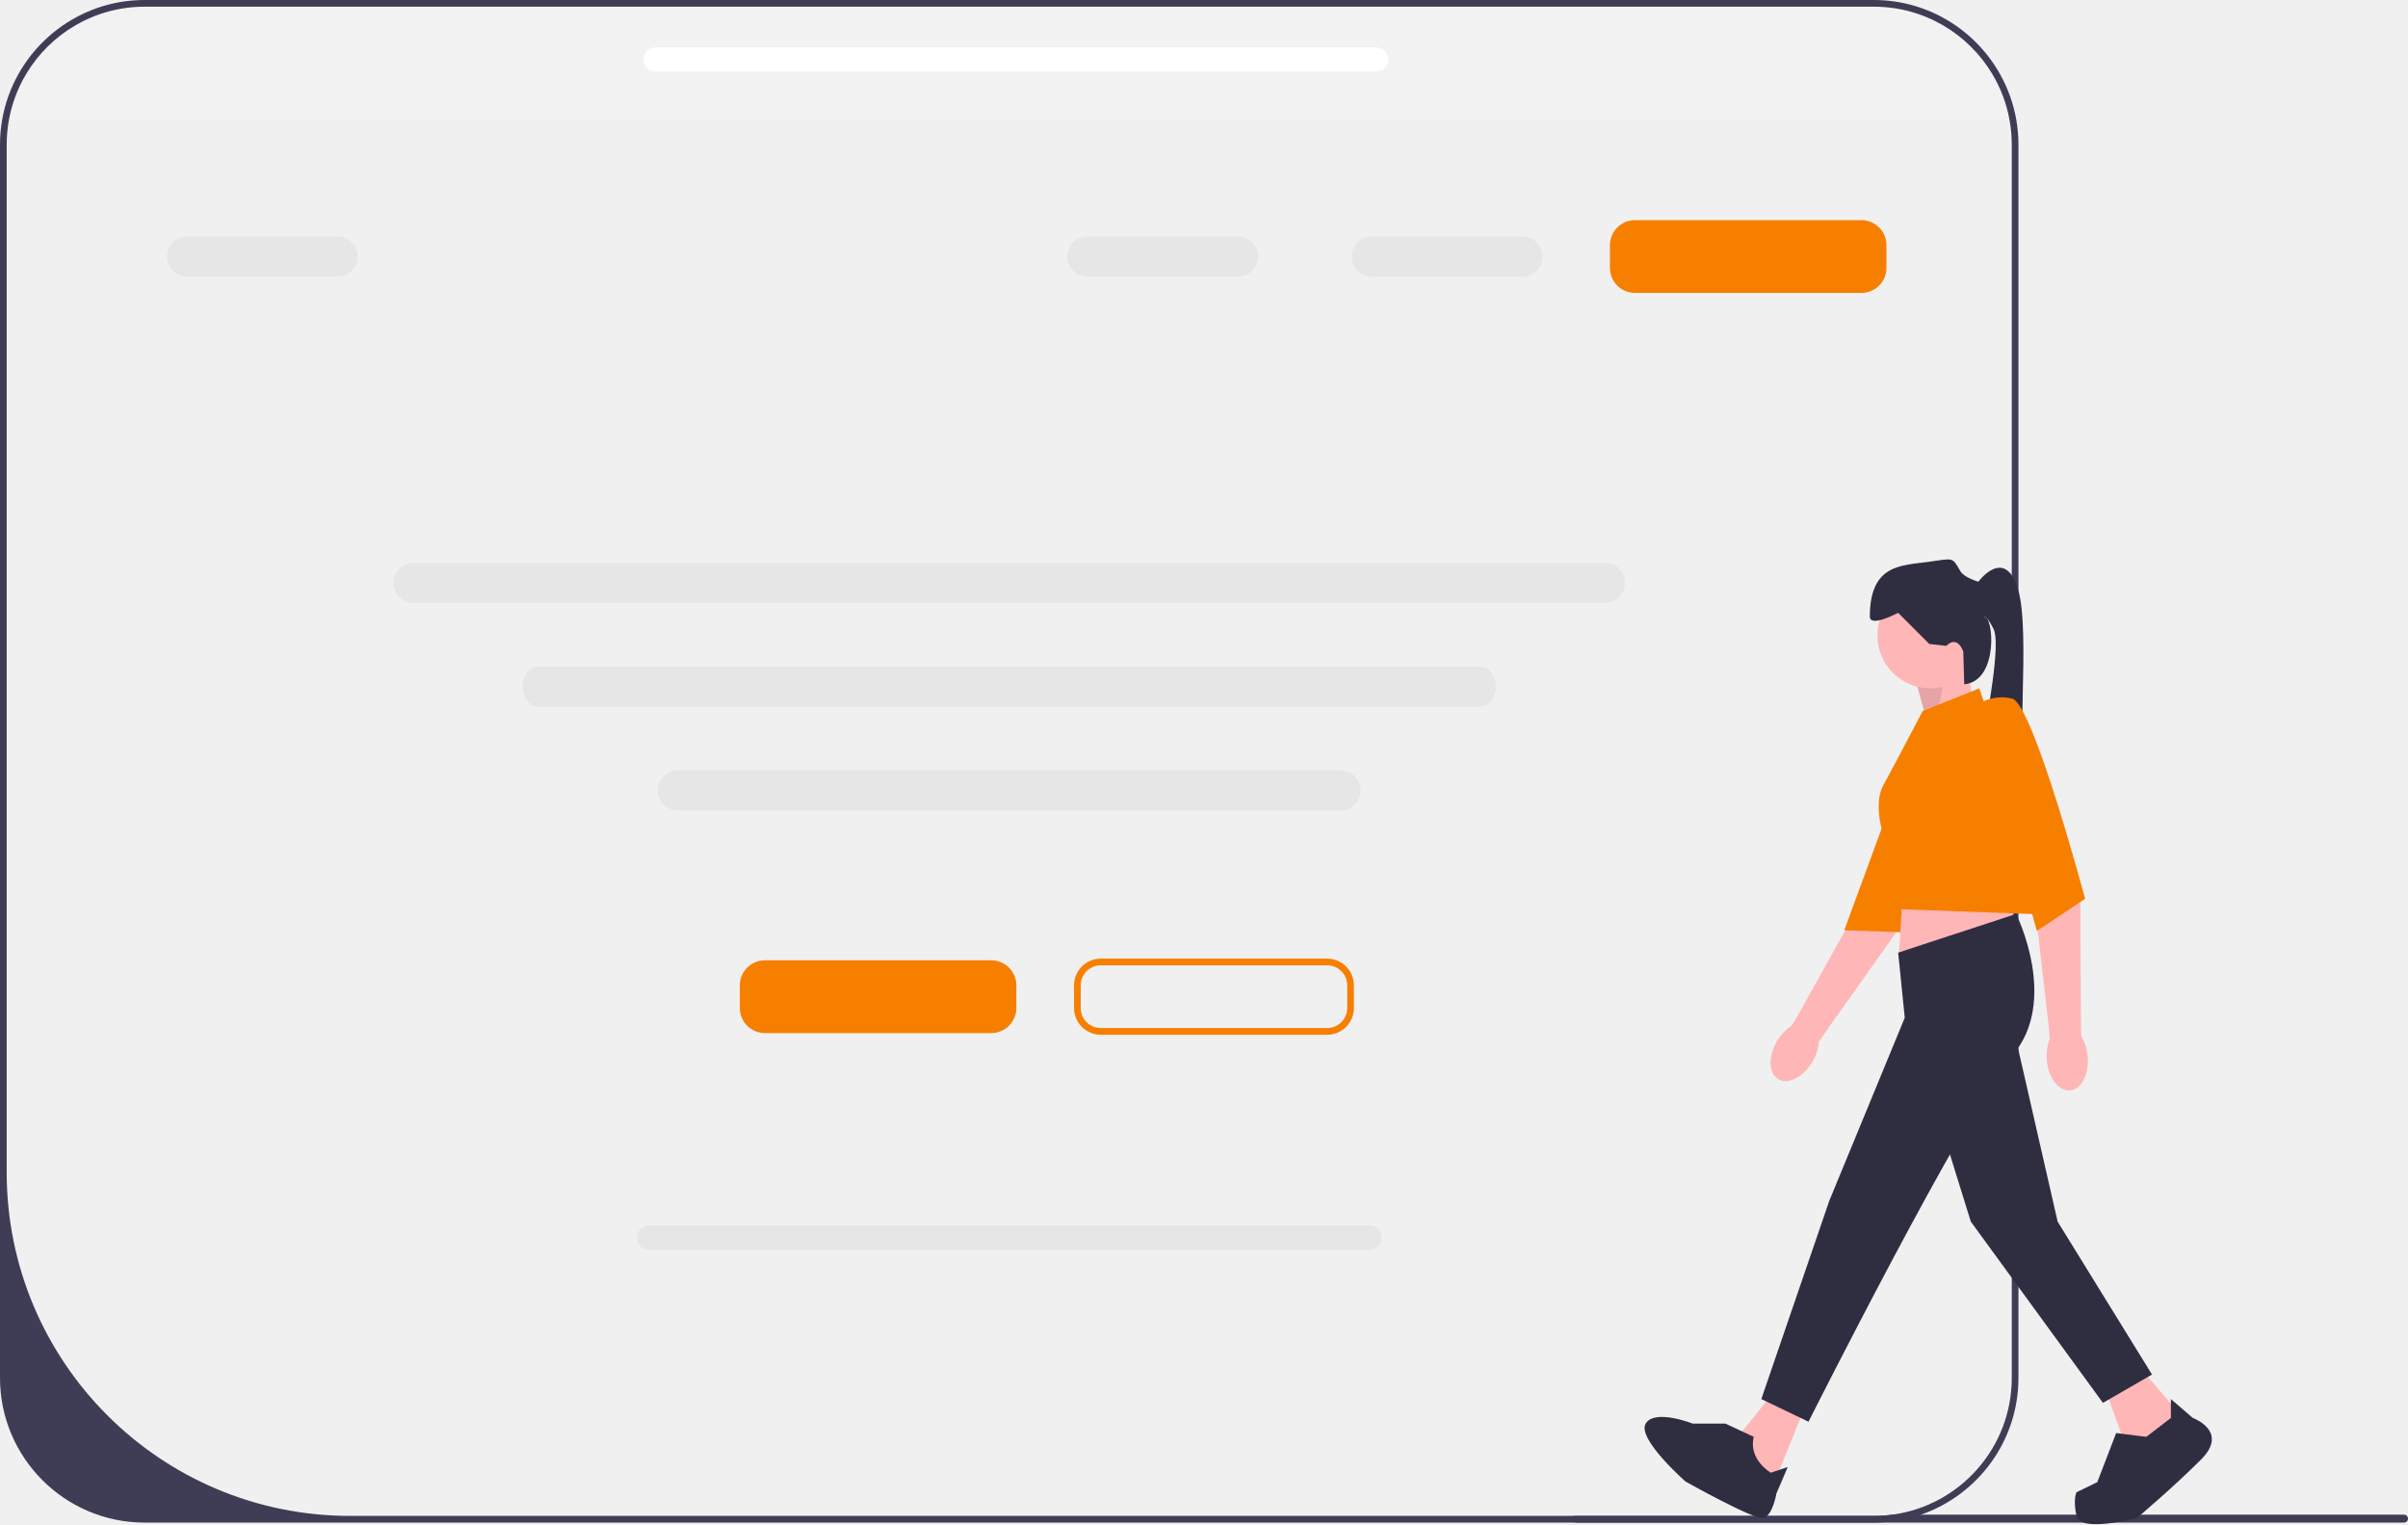
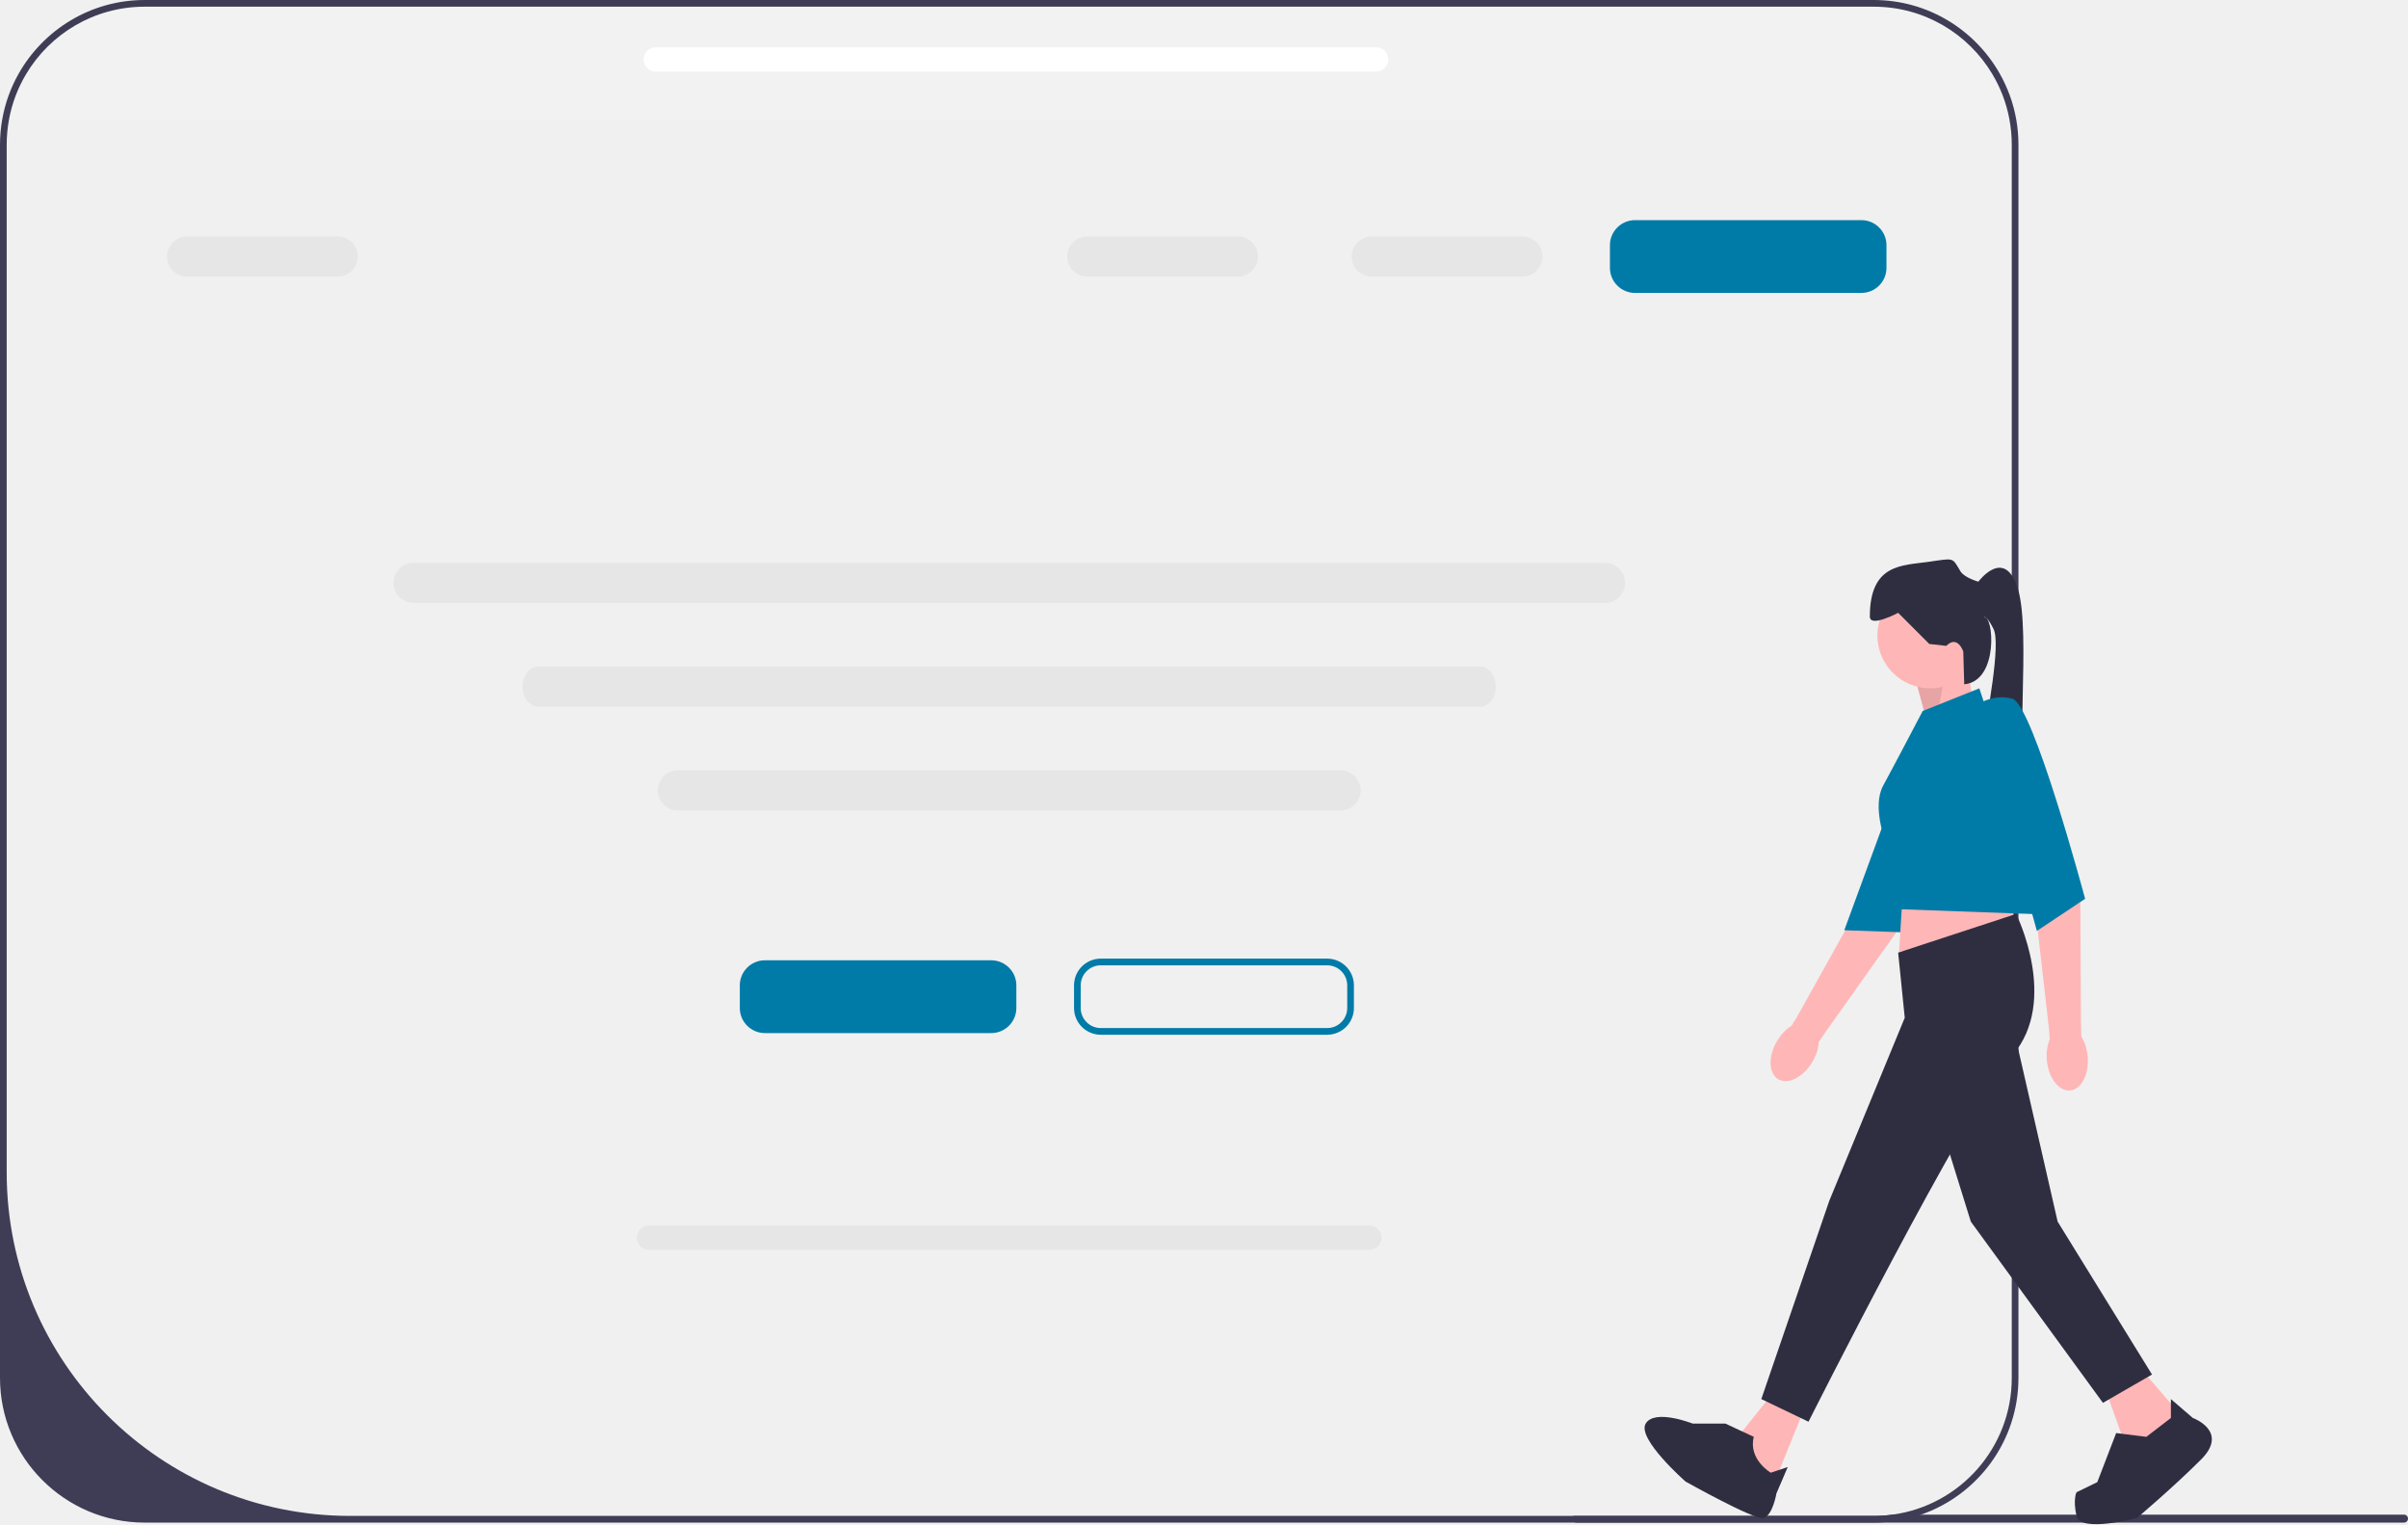
<svg xmlns="http://www.w3.org/2000/svg" width="719.53" height="455.365" viewBox="0 0 719.53 455.365">
  <path d="M602.46,35.65H.67c.85-4.82,2.51-9.38,4.83-13.51C12.91,8.94,27.04,0,43.23,0H559.9c16.18,0,30.32,8.94,37.72,22.14,2.32,4.13,3.99,8.69,4.84,13.51Z" fill="#f2f2f2" />
  <path d="M719.53,453.7c0,.66-.53,1.19-1.19,1.19h-247.29c-.66,0-1.19-.53-1.19-1.19,0-.32,.12-.6,.32-.81h89.72c1.91,0,3.78-.13,5.62-.38h152.82c.66,0,1.19,.53,1.19,1.19Z" fill="#3f3d56" />
  <path d="M442.218,211.14H160.905c-2.614,0-4.741-2.691-4.741-6s2.127-6,4.741-6H442.218c2.614,0,4.741,2.691,4.741,6s-2.127,6-4.741,6Z" fill="#e6e6e6" />
  <path d="M602.46,35.65c-.85-4.82-2.52-9.38-4.84-13.51-7.4-13.2-21.54-22.14-37.72-22.14H43.23C27.04,0,12.91,8.94,5.5,22.14c-2.32,4.13-3.98,8.69-4.83,13.51-.44,2.46-.67,4.99-.67,7.58V411.66c0,23.84,19.39,43.23,43.23,43.23H559.9c4.94,0,9.7-.84,14.13-2.38,16.92-5.86,29.1-21.96,29.1-40.85V43.23c0-2.58-.23-5.12-.67-7.58Zm-1.33,376.01c0,20.86-15.5,38.11-35.61,40.85-1.84,.25-3.71,.38-5.62,.38H104.64c-56.69,0-102.64-45.96-102.64-102.65V43.23c0-2.59,.24-5.12,.7-7.58,.9-4.86,2.65-9.41,5.1-13.51C14.99,10.08,28.17,2,43.23,2H559.9c15.06,0,28.24,8.08,35.43,20.14,2.45,4.1,4.2,8.65,5.1,13.51,.46,2.46,.7,4.99,.7,7.58V411.66Z" fill="#3f3d56" />
  <g>
    <polygon points="575.926 216.08 572.542 203.672 587.77 198.032 589.462 209.312 575.926 216.08" fill="#ffb6b6" />
    <polygon points="575.926 216.08 572.542 203.672 581.51 199.889 578.724 214.517 575.926 216.08" isolation="isolate" opacity=".1" />
    <g>
      <path d="M531.349,322.417c-2.909-1.73-3.062-6.838-.343-11.409,1.19-2.001,2.734-3.567,4.337-4.55l1.597-2.609,20.202-36.216s8.843-34.156,12.443-38.286c3.6-4.13,8.806-3.157,8.806-3.157l4.617,4.101-16.479,48.377-20.336,28.638-2.725,3.985c-.099,1.878-.739,3.982-1.93,5.983-2.719,4.571-7.282,6.873-10.19,5.142v0Z" fill="#ffb6b6" />
-       <path d="M575.093,212.535s6.426-.248,10.48,4.743-17.185,61.249-17.185,61.249l-17.3-.612,24.005-65.379h0Z" fill="#f77f00" />
+       <path d="M575.093,212.535s6.426-.248,10.48,4.743-17.185,61.249-17.185,61.249l-17.3-.612,24.005-65.379h0Z" fill="#007BA7" />
    </g>
    <circle cx="576.772" cy="189.854" r="15.792" fill="#ffb6b6" />
    <polygon points="539.831 419.114 529.115 445.621 522.912 439.417 520.656 427.573 529.679 416.294 539.831 419.114" fill="#ffb6b6" />
    <polygon points="640.22 409.526 650.936 421.934 645.86 432.085 634.58 430.393 628.941 414.602 640.22 409.526" fill="#ffb6b6" />
    <polygon points="568.876 261.48 567.466 284.322 602.433 278.118 600.177 264.018 568.876 261.48" fill="#ffb6b6" />
    <path d="M567.184,284.604l35.249-11.562s12.972,25.943-1.128,42.299-60.91,109.413-60.91,109.413l-14.1-6.768,20.303-59.218,22.559-54.706-1.974-19.457h0Z" fill="#2f2e41" />
    <polygon points="601.305 305.753 614.841 364.971 643.04 410.654 628.377 419.114 588.898 364.971 575.926 323.236 601.305 305.753" fill="#2f2e41" />
    <path d="M515.58,425.318h-9.768s-11.397-4.512-14.069,0,11.918,17.308,11.918,17.308c0,0,20.378,11.455,23.198,10.891s3.948-7.332,3.948-7.332l3.384-7.896-5.076,1.692s-6.768-3.948-5.076-10.716l-8.46-3.948h0Z" fill="#2f2e41" />
    <path d="M648.68,423.626v-5.64l6.557,5.64s10.927,3.948,2.467,12.408c-8.46,8.46-19.175,17.483-19.175,17.483,0,0-16.919,4.512-18.047-.564s0-7.13,0-7.13l6.204-3.022,5.64-14.664,9.024,1.128,7.332-5.64,0-0Z" fill="#2f2e41" />
    <path d="M581.566,192.956l-5.076-.564-9.306-9.306s-8.46,4.512-8.46,1.128c0-15.792,9.588-15.228,17.484-16.356,7.896-1.128,7.05-1.41,9.588,2.82,1.161,1.934,5.358,3.102,5.358,3.102,0,0,7.896-10.716,11.844,2.256,3.948,12.972-1.128,53.014,2.82,56.398,3.948,3.384-16.21,6.763-14.027-6.488s6.131-33.555,3.875-38.066c-2.256-4.512-2.82-3.384-2.82-3.384,2.796-1.141,4.622,18.964-5.919,19.949l-.285-9.797s-1.692-5.076-5.076-1.692l0-0Z" fill="#2f2e41" />
-     <path d="M574.516,212.414l16.919-6.768,22.559,67.678-46.416-1.691-4.179-20.2s-4.08-10.513-.697-16.717,11.813-22.303,11.813-22.303l0-0Z" fill="#f77f00" />
+     <path d="M574.516,212.414l16.919-6.768,22.559,67.678-46.416-1.691-4.179-20.2s-4.08-10.513-.697-16.717,11.813-22.303,11.813-22.303l0-0Z" fill="#007BA7" />
    <g>
      <path d="M618.543,325.783c-3.372,.29-6.474-3.771-6.93-9.07-.199-2.32,.142-4.492,.871-6.225l-.224-3.051-4.699-41.202s-8.748-33.703-8.231-39.157c.518-5.454,1.335-6.902,1.335-6.902l6.142,.64,14.814,48.913,.173,35.123,.109,4.827c1.014,1.584,1.721,3.666,1.92,5.986,.455,5.299-1.909,9.829-5.281,10.119v0Z" fill="#ffb6b6" />
-       <path d="M590.026,211.004s5.076-3.948,11.28-2.256,21.744,59.782,21.744,59.782l-14.413,9.588-18.611-67.114Z" fill="#f77f00" />
+       <path d="M590.026,211.004s5.076-3.948,11.28-2.256,21.744,59.782,21.744,59.782l-14.413,9.588-18.611-67.114Z" fill="#007BA7" />
    </g>
  </g>
-   <path d="M296.205,308.64h-67.656c-4.129,0-7.488-3.359-7.488-7.488v-6.767c0-4.129,3.359-7.487,7.488-7.487h67.656c4.129,0,7.488,3.358,7.488,7.487v6.767c0,4.129-3.359,7.488-7.488,7.488Z" fill="#f77f00" />
-   <path d="M556.205,87.511h-67.656c-4.129,0-7.488-3.359-7.488-7.488v-6.767c0-4.129,3.359-7.487,7.488-7.487h67.656c4.129,0,7.488,3.358,7.488,7.487v6.767c0,4.129-3.359,7.488-7.488,7.488Z" fill="#f77f00" />
-   <path d="M396.573,309.14h-67.656c-4.405,0-7.988-3.584-7.988-7.988v-6.767c0-4.404,3.583-7.987,7.988-7.987h67.656c4.405,0,7.988,3.583,7.988,7.987v6.767c0,4.404-3.583,7.988-7.988,7.988Zm-67.656-20.742c-3.302,0-5.988,2.686-5.988,5.987v6.767c0,3.302,2.687,5.988,5.988,5.988h67.656c3.302,0,5.988-2.687,5.988-5.988v-6.767c0-3.302-2.687-5.987-5.988-5.987h-67.656Z" fill="#f77f00" />
+   <path d="M296.205,308.64h-67.656c-4.129,0-7.488-3.359-7.488-7.488v-6.767c0-4.129,3.359-7.487,7.488-7.487h67.656c4.129,0,7.488,3.358,7.488,7.487v6.767c0,4.129-3.359,7.488-7.488,7.488Z" fill="#007BA7" />
+   <path d="M556.205,87.511h-67.656c-4.129,0-7.488-3.359-7.488-7.488v-6.767c0-4.129,3.359-7.487,7.488-7.487h67.656c4.129,0,7.488,3.358,7.488,7.487v6.767c0,4.129-3.359,7.488-7.488,7.488Z" fill="#007BA7" />
+   <path d="M396.573,309.14h-67.656c-4.405,0-7.988-3.584-7.988-7.988v-6.767c0-4.404,3.583-7.987,7.988-7.987h67.656c4.405,0,7.988,3.583,7.988,7.987v6.767c0,4.404-3.583,7.988-7.988,7.988Zm-67.656-20.742c-3.302,0-5.988,2.686-5.988,5.987v6.767c0,3.302,2.687,5.988,5.988,5.988h67.656c3.302,0,5.988-2.687,5.988-5.988v-6.767c0-3.302-2.687-5.987-5.988-5.987h-67.656Z" fill="#007BA7" />
  <path d="M479.561,180.14H123.561c-3.309,0-6-2.691-6-6s2.691-6,6-6H479.561c3.309,0,6,2.691,6,6s-2.691,6-6,6Z" fill="#e6e6e6" />
  <path d="M100.89,82.64H55.89c-3.309,0-6-2.691-6-6s2.691-6,6-6h45c3.309,0,6,2.691,6,6s-2.691,6-6,6Z" fill="#e6e6e6" />
  <path d="M369.89,82.64h-45c-3.309,0-6-2.691-6-6s2.691-6,6-6h45c3.309,0,6,2.691,6,6s-2.691,6-6,6Z" fill="#e6e6e6" />
  <path d="M454.89,82.64h-45c-3.309,0-6-2.691-6-6s2.691-6,6-6h45c3.309,0,6,2.691,6,6s-2.691,6-6,6Z" fill="#e6e6e6" />
  <path d="M400.561,242.14H202.561c-3.309,0-6-2.691-6-6s2.691-6,6-6h198c3.309,0,6,2.691,6,6s-2.691,6-6,6Z" fill="#e6e6e6" />
  <path d="M409.189,373.396H193.934c-2.001,0-3.628-1.627-3.628-3.628s1.627-3.628,3.628-3.628h215.256c2.001,0,3.628,1.627,3.628,3.628s-1.627,3.628-3.628,3.628h-0Z" fill="#e6e6e6" />
  <path d="M411.193,21.396H195.937c-2.001,0-3.628-1.627-3.628-3.628s1.627-3.628,3.628-3.628h215.256c2.001,0,3.628,1.627,3.628,3.628s-1.627,3.628-3.628,3.628h-0Z" fill="#fff" />
</svg>
